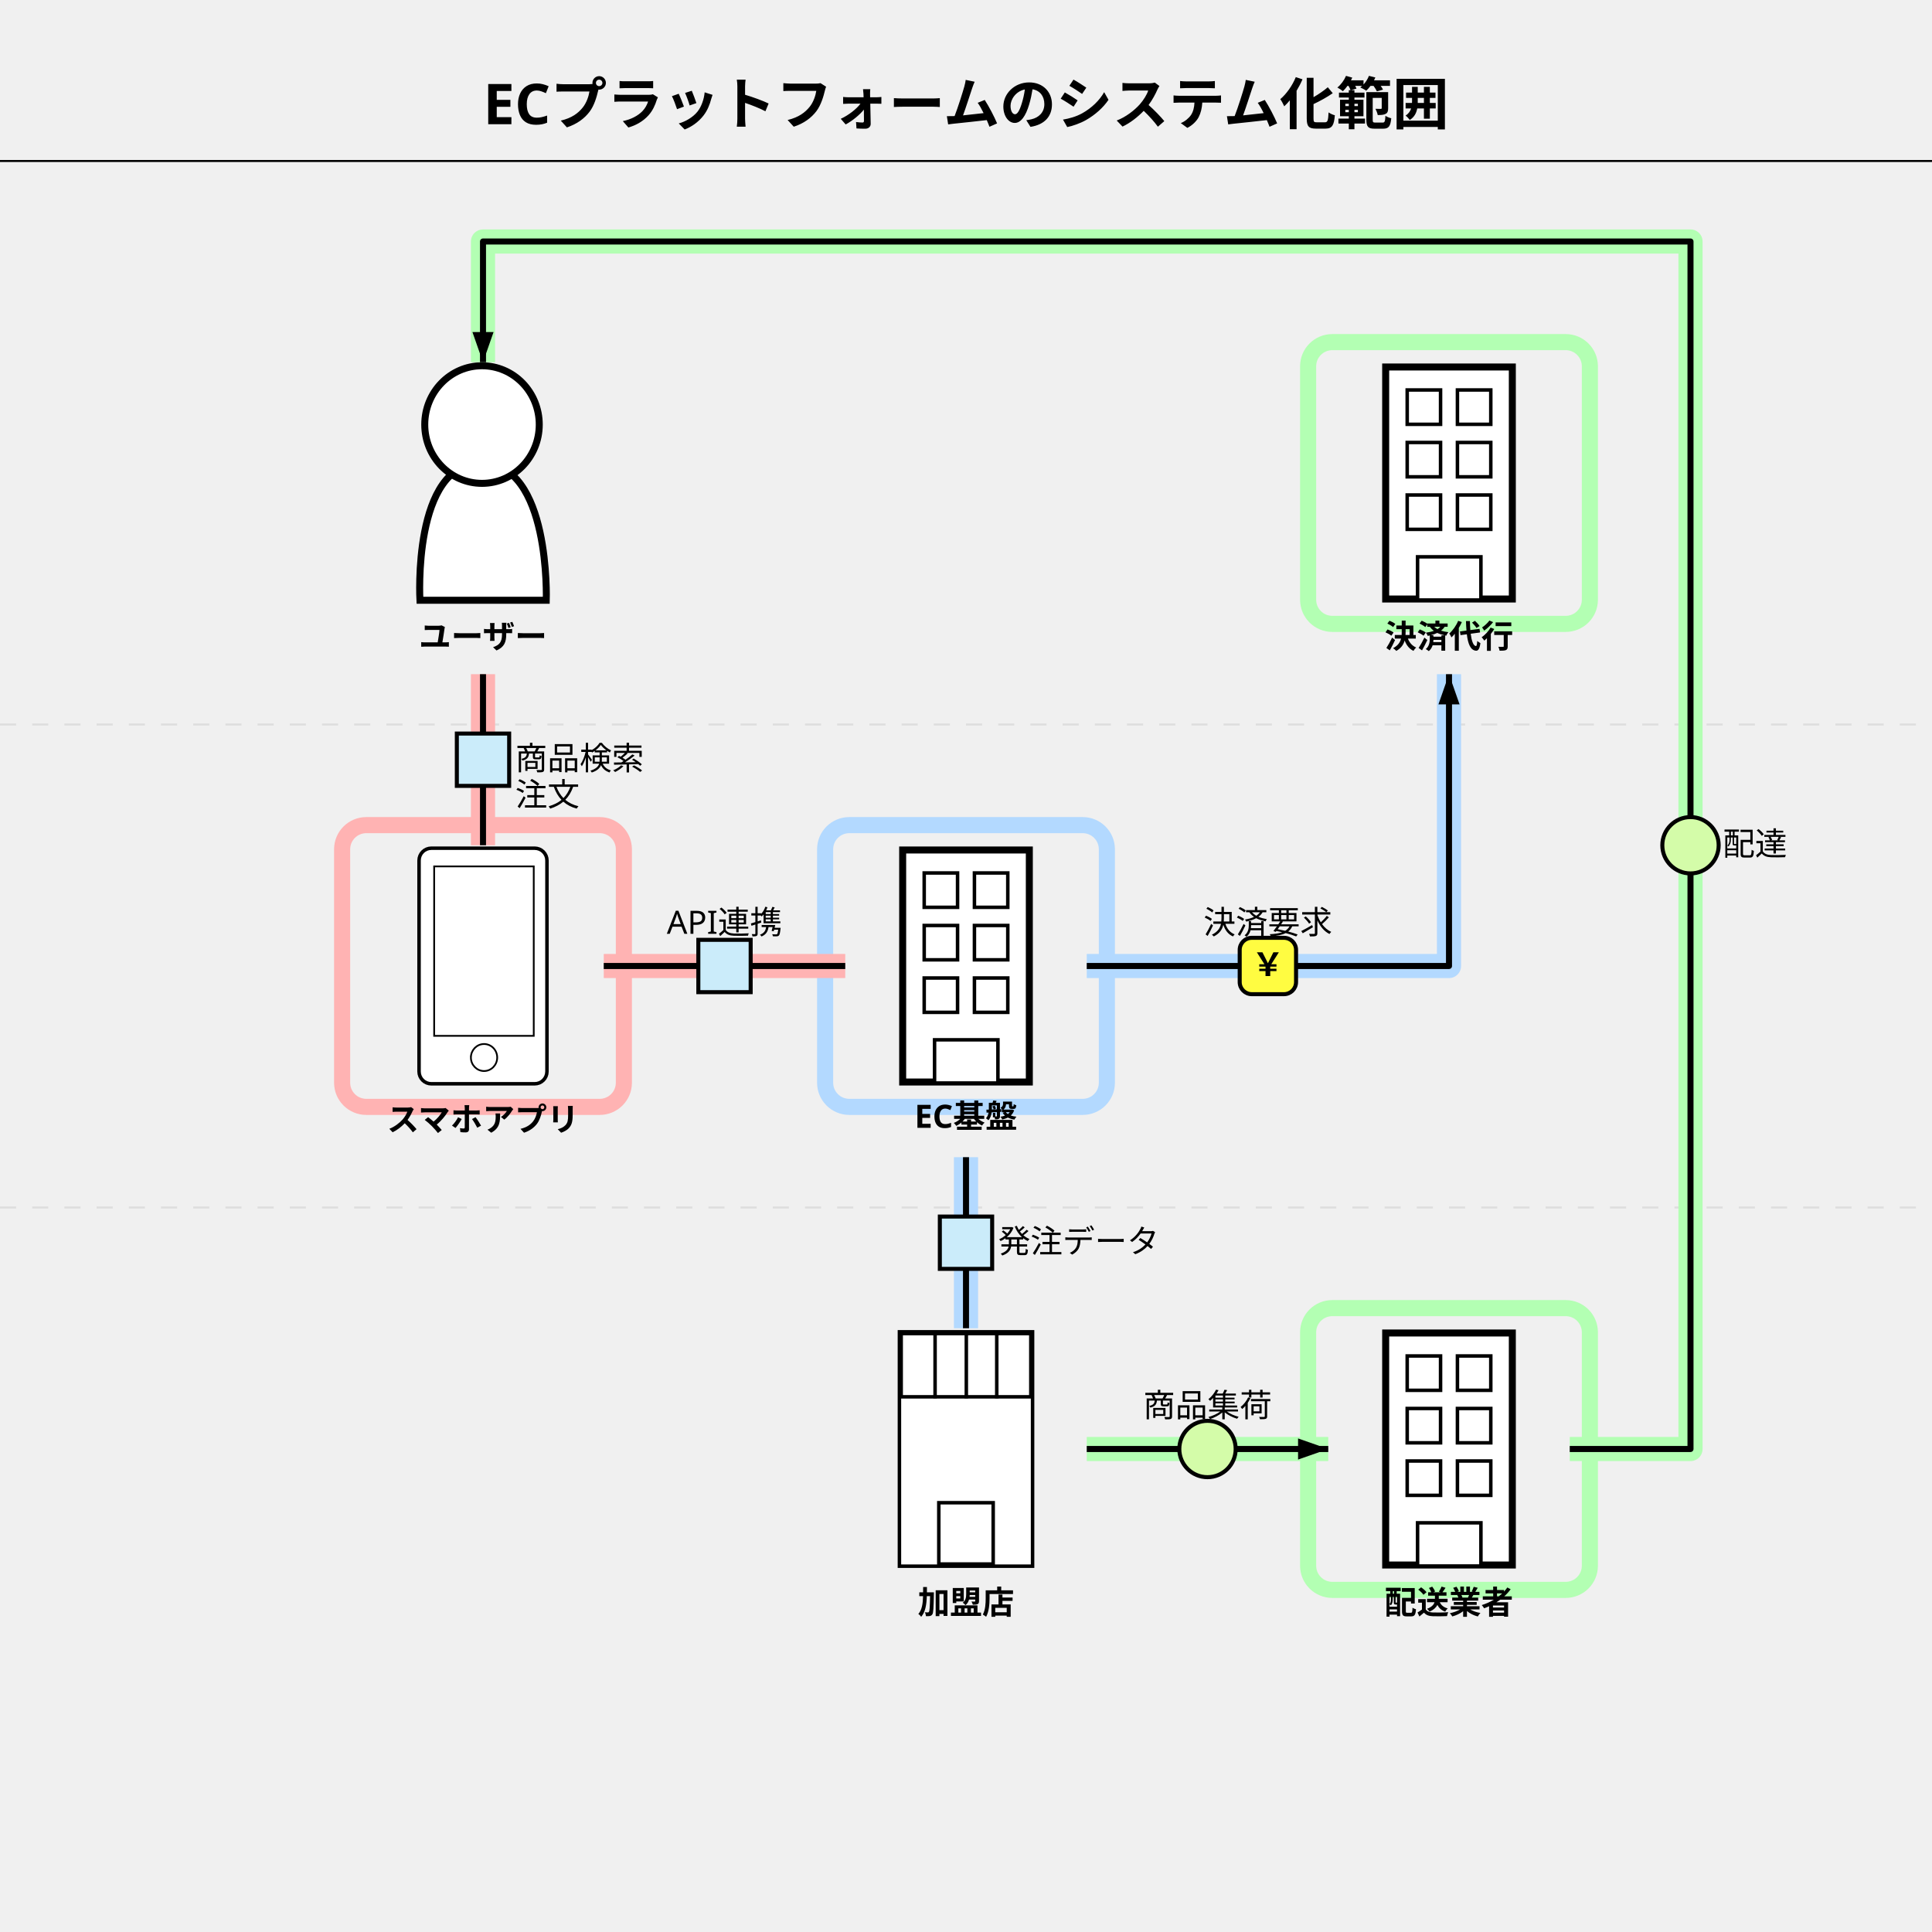
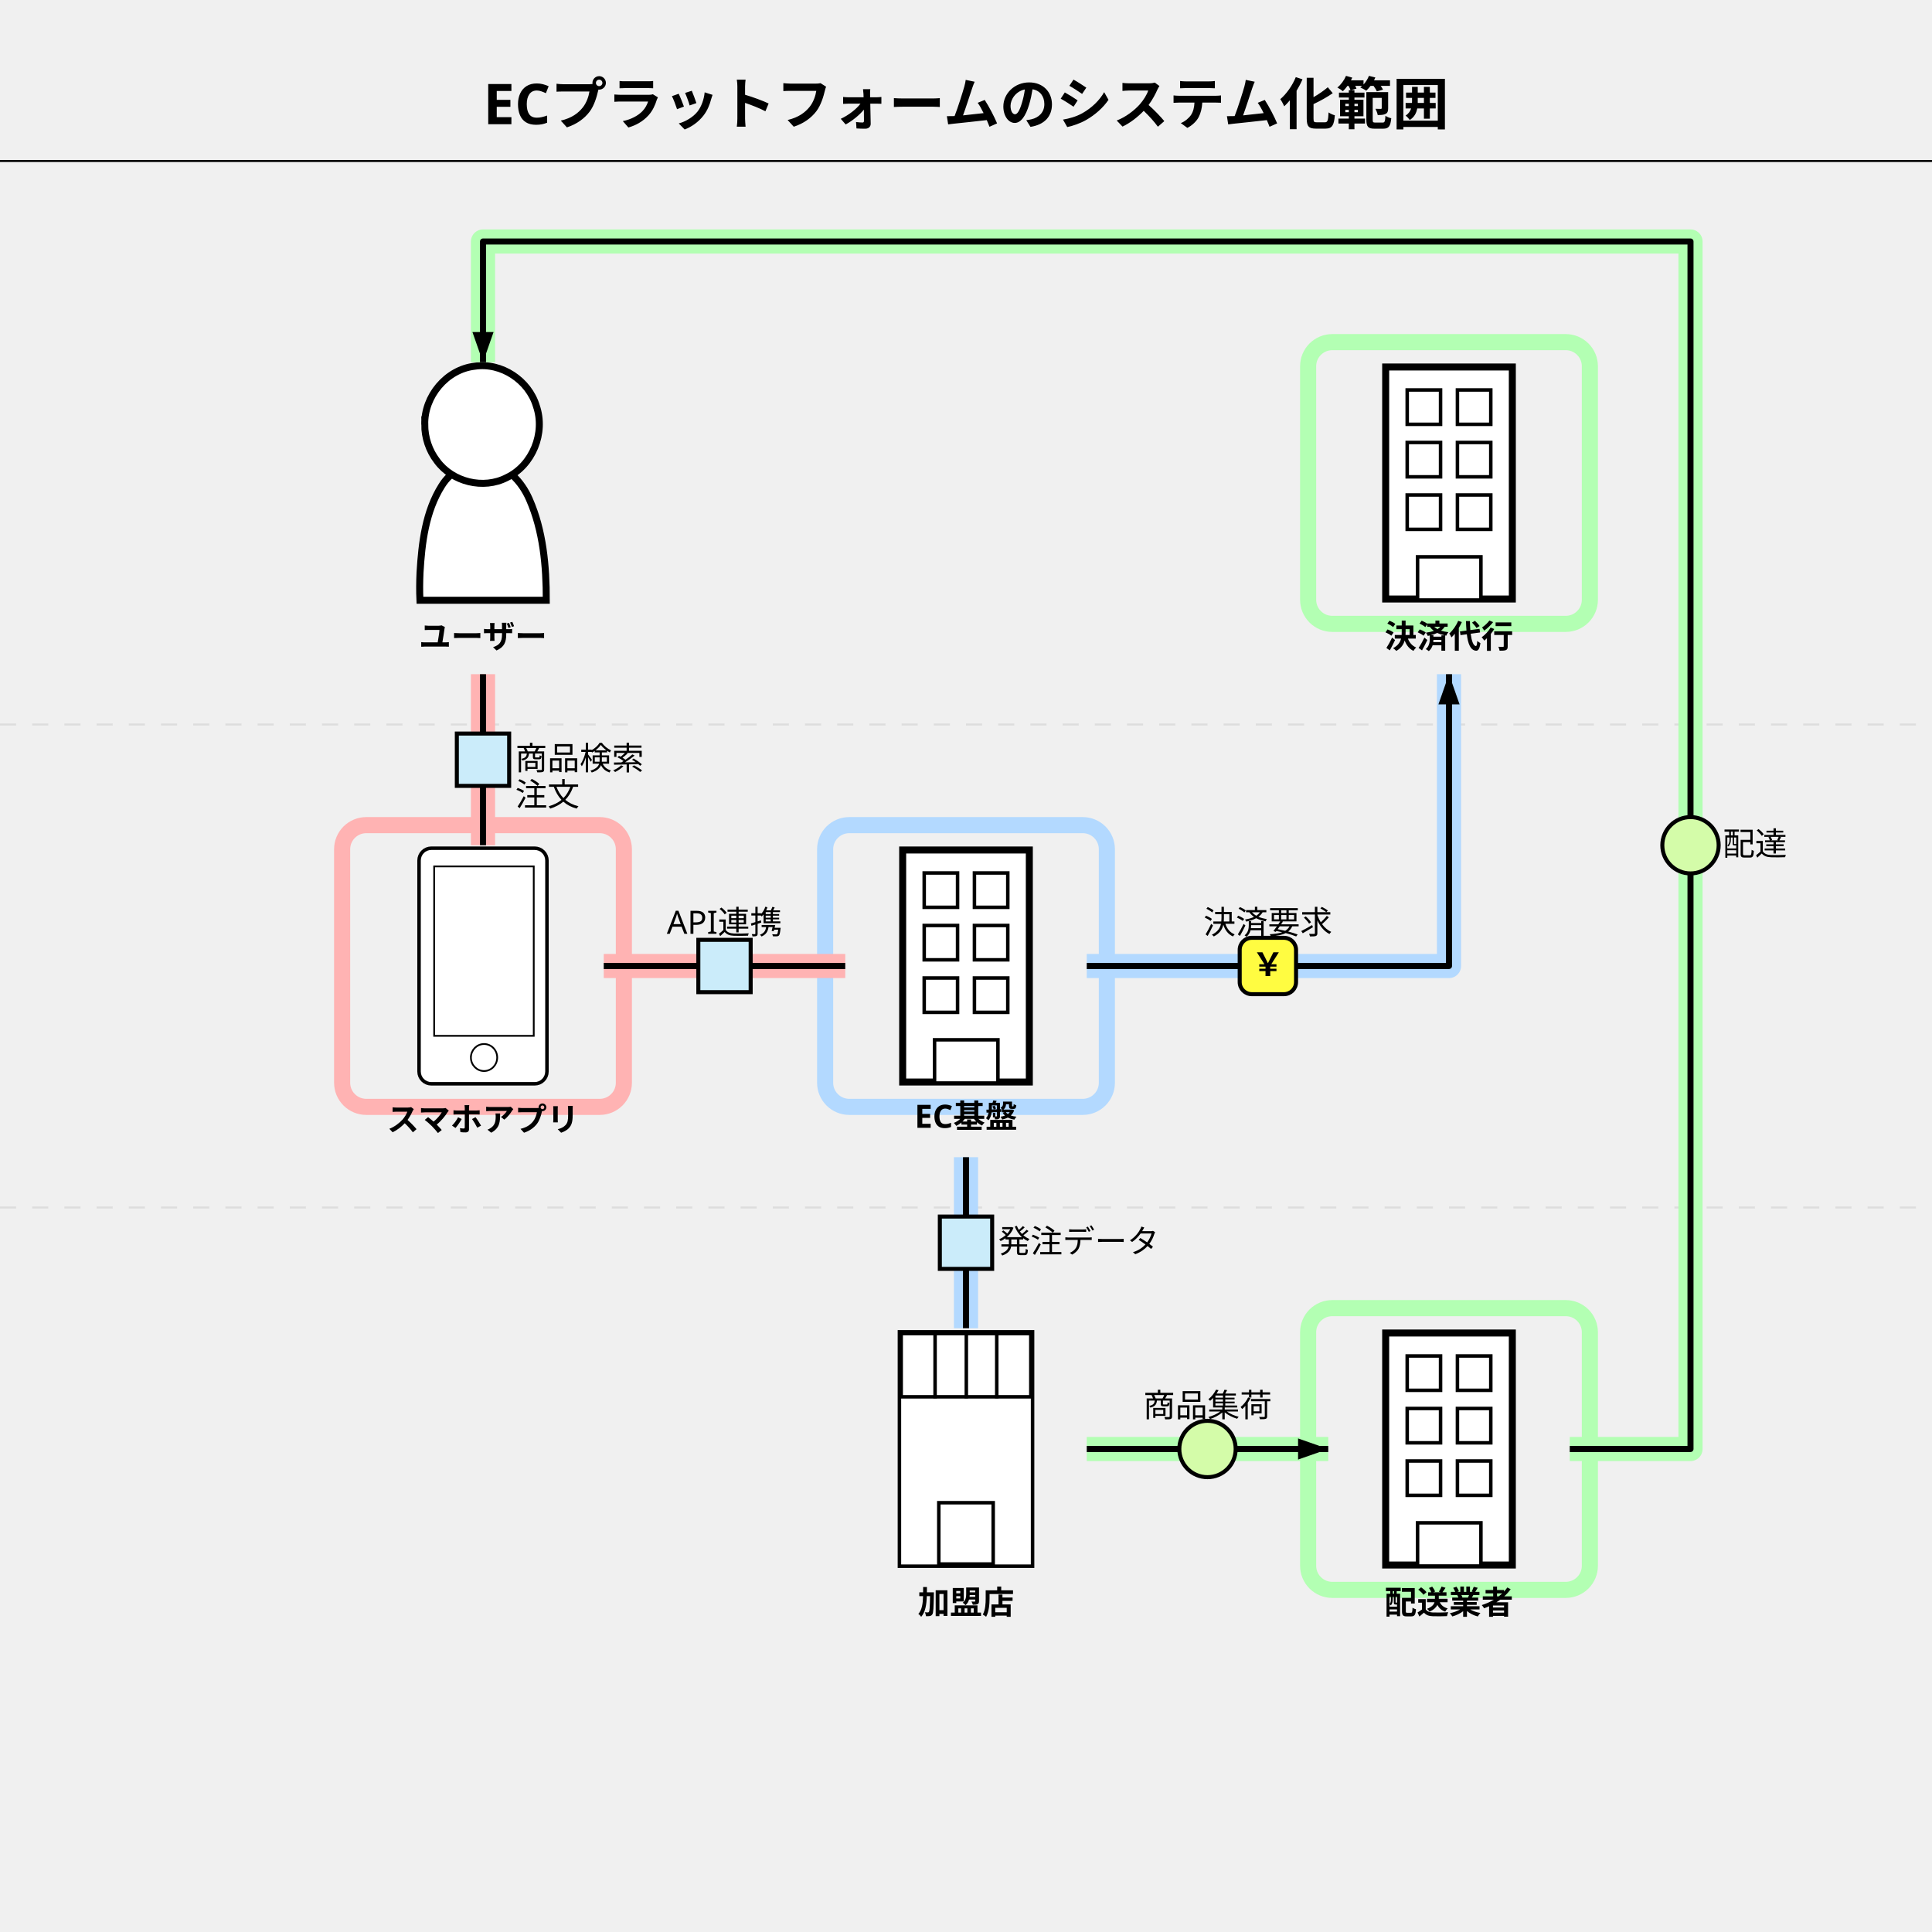
<svg xmlns="http://www.w3.org/2000/svg" version="1.1" viewBox="0.0 0.0 960.0 960.0" width="960" height="960">
  <text x="480.0" y="40" font-size="28" font-family="sans-serif" font-weight="bold" fill="#000000" text-anchor="middle" dominant-baseline="hanging">ECプラットフォームのシステム化範囲</text>
  <line x1="0" y1="80" x2="960.0" y2="80" stroke="#000000" stroke-width="1" />
  <defs>
    <marker id="marker_object" markerWidth="5" markerHeight="3.5" refX="5" refY="1.75" orient="auto" markerUnits="strokeWidth">
      <path d="M 0,0 L 5,1.75 L 0,3.5 Z" fill="#000000" />
    </marker>
    <marker id="marker_money" markerWidth="5" markerHeight="3.5" refX="5" refY="1.75" orient="auto" markerUnits="strokeWidth">
      <path d="M 0,0 L 5,1.75 L 0,3.5 Z" fill="#000000" />
    </marker>
    <marker id="marker_information" markerWidth="5" markerHeight="3.5" refX="5" refY="1.75" orient="auto" markerUnits="strokeWidth">
      <path d="M 0,0 L 5,1.75 L 0,3.5 Z" fill="#000000" />
    </marker>
    <marker id="marker_other" markerWidth="5" markerHeight="3.5" refX="5" refY="1.75" orient="auto" markerUnits="strokeWidth">
      <path d="M 0,0 L 5,1.75 L 0,3.5 Z" fill="#000000" />
    </marker>
  </defs>
  <g id="grid_lines">
    <line x1="0" y1="360.0" x2="960.0" y2="360.0" stroke="#dddddd" stroke-width="1" stroke-dasharray="8,8" />
    <line x1="0" y1="600.0" x2="960.0" y2="600.0" stroke="#dddddd" stroke-width="1" stroke-dasharray="8,8" />
  </g>
  <g id="entities">
    <g id="entity_0" data-bizgram-object="entity" data-bizgram-type="user" data-bizgram-name="ユーザー" data-bizgram-position="0">
      <g transform="translate(180.0, 180.0)">
        <g transform="translate(26.79084, 0.0)">
          <g transform="scale(3.282149, 3.282149)">
            <g transform="translate(-94.88189,-130.2193)">
              <g id="g1824">
-                 <path style="fill:none;stroke:none;stroke-width:0.998;stroke-linecap:round;stroke-linejoin:round" d="M 94.916,148.5 V 130.478 H 105 115.084 V 148.5 166.522 H 105 94.916 Z" id="path1111" />
+                 <path style="fill:none;stroke:none;stroke-width:0.998;stroke-linecap:round;stroke-linejoin:round" d="m 94.916,148.5 c 0,-6.007 0,-12.015 0,-18.022 6.723,0 13.446,0 20.169,0 0,12.015 0,24.029 0,36.044 -6.723,0 -13.446,0 -20.169,0 0,-6.007 0,-12.015 0,-18.022 z" id="path1111" />
                <g id="g1700" transform="translate(73.28155,-29.02709)">
-                   <path fill="#ffffff" d="m 22.17,195.279 h 19.128 c 0,0 0.679,-20.77 -9.815,-20.77 -10.494,0 -9.313,20.77 -9.313,20.77 z" fill-rule="evenodd" id="path87" style="fill:none;stroke-width:0.265" />
-                   <path stroke="#000000" stroke-width="1.058" stroke-miterlimit="400" stroke-linecap="butt" d="m 22.17,195.279 h 19.128 c 0,0 0.679,-20.77 -9.815,-20.77 -10.494,0 -9.313,20.77 -9.313,20.77 z" fill-rule="evenodd" id="path89" style="fill:#ffffff" />
-                   <path fill="#ffffff" d="m 22.9,168.679 c 0,-4.917 3.881,-8.903 8.668,-8.903 2.299,0 4.504,0.938 6.129,2.608 1.626,1.67 2.539,3.934 2.539,6.295 0,4.917 -3.881,8.903 -8.668,8.903 -4.787,0 -8.668,-3.986 -8.668,-8.903 z" fill-rule="evenodd" id="path91" style="fill:none;stroke-width:0.265" />
-                   <path stroke="#000000" stroke-width="1.058" stroke-miterlimit="400" stroke-linecap="butt" d="m 22.9,168.679 c 0,-4.917 3.881,-8.903 8.668,-8.903 2.299,0 4.504,0.938 6.129,2.608 1.626,1.67 2.539,3.934 2.539,6.295 0,4.917 -3.881,8.903 -8.668,8.903 -4.787,0 -8.668,-3.986 -8.668,-8.903 z" fill-rule="evenodd" id="path93" style="fill:#ffffff" />
+                   <path fill="#ffffff" d="m 22.17,195.279 c 6.376,0 12.752,0 19.128,0 0.009,-5.183 -0.461,-10.52 -2.572,-15.313 -1.171,-2.665 -3.45,-5.2 -6.523,-5.423 -2.684,-0.347 -5.334,1.131 -6.729,3.396 -2.462,3.897 -3.021,8.629 -3.29,13.137 -0.062,1.4 -0.078,2.803 -0.014,4.203 z" fill-rule="evenodd" id="path87" style="fill:none;stroke-width:0.265" />
+                   <path stroke="#000000" stroke-width="1.058" stroke-miterlimit="400" stroke-linecap="butt" d="m 22.17,195.279 c 6.376,0 12.752,0 19.128,0 0.009,-5.183 -0.461,-10.52 -2.572,-15.313 -1.171,-2.665 -3.45,-5.2 -6.523,-5.423 -2.684,-0.347 -5.334,1.131 -6.729,3.396 -2.462,3.897 -3.021,8.629 -3.29,13.137 -0.062,1.4 -0.078,2.803 -0.014,4.203 z" fill-rule="evenodd" id="path89" style="fill:#ffffff" />
+                   <path fill="#ffffff" d="m 22.9,168.679 c -0.099,-4.273 3.279,-8.347 7.564,-8.832 4.047,-0.61 8.173,2.144 9.334,6.035 1.398,4.063 -0.567,8.968 -4.472,10.822 -3.542,1.84 -8.234,0.685 -10.578,-2.529 -1.202,-1.562 -1.855,-3.527 -1.849,-5.497 z" fill-rule="evenodd" id="path91" style="fill:none;stroke-width:0.265" />
+                   <path stroke="#000000" stroke-width="1.058" stroke-miterlimit="400" stroke-linecap="butt" d="m 22.9,168.679 c -0.099,-4.273 3.279,-8.347 7.564,-8.832 4.047,-0.61 8.173,2.144 9.334,6.035 1.398,4.063 -0.567,8.968 -4.472,10.822 -3.542,1.84 -8.234,0.685 -10.578,-2.529 -1.202,-1.562 -1.855,-3.527 -1.849,-5.497 z" fill-rule="evenodd" id="path93" style="fill:#ffffff" />
                </g>
              </g>
            </g>
          </g>
        </g>
      </g>
      <text x="240.0" y="308.0" font-size="16" font-family="sans-serif" font-weight="bold" text-anchor="middle" dominant-baseline="text-before-edge" fill="#000000">
        <tspan x="240.0" dy="0">ユーザー</tspan>
      </text>
    </g>
    <g id="entity_1" data-bizgram-object="entity" data-bizgram-type="smartphone" data-bizgram-name="スマホアプリ" data-bizgram-position="3" data-bizgram-systemize="フロントエンド">
      <rect x="170.0" y="410.0" width="140.0" height="140.0" rx="12" ry="12" fill="none" stroke="#FFB3B3" stroke-width="8" />
      <g transform="translate(180.0, 420.0)">
        <g transform="translate(26.79084, 0.0)">
          <g transform="scale(3.282149, 3.282149)">
            <g transform="translate(-94.88189,-130.2193)">
              <path style="fill:none;stroke:none;stroke-width:0.998;stroke-linecap:round;stroke-linejoin:round" d="M 94.916,148.5 V 130.478 H 105 115.084 V 148.5 166.522 H 105 94.916 Z" id="path1111" />
              <g id="g27996" transform="translate(30.76236,-5.908436)">
                <path stroke="#000000" stroke-width="1.058" stroke-miterlimit="400" stroke-linecap="butt" d="m 64.821,138.434 c 0,-0.881 0.714,-1.595 1.595,-1.595 h 15.645 c 0.423,0 0.829,0.168 1.128,0.467 0.299,0.299 0.467,0.705 0.467,1.128 v 31.948 c 0,0.881 -0.714,1.595 -1.595,1.595 H 66.415 c -0.881,0 -1.595,-0.714 -1.595,-1.595 z" fill-rule="evenodd" id="path97" />
                <path fill="#ffffff" d="m 64.821,138.434 c 0,-0.881 0.714,-1.595 1.595,-1.595 h 15.645 c 0.423,0 0.829,0.168 1.128,0.467 0.299,0.299 0.467,0.705 0.467,1.128 v 31.948 c 0,0.881 -0.714,1.595 -1.595,1.595 H 66.415 c -0.881,0 -1.595,-0.714 -1.595,-1.595 z" fill-rule="evenodd" id="path95" style="stroke-width:0.265" />
                <path stroke="#000000" stroke-width="0.529" stroke-miterlimit="400" stroke-linecap="butt" d="m 66.976,139.462 h 14.812 v 25.387 H 66.976 Z" fill-rule="evenodd" id="path101" />
                <path fill="#ffffff" d="m 66.976,139.462 h 14.812 v 25.387 H 66.976 Z" fill-rule="evenodd" id="path99" style="stroke-width:0.265" />
                <path stroke="#000000" stroke-width="0.529" stroke-miterlimit="400" stroke-linecap="butt" d="m 72.539,168.264 c 0,-1.056 0.832,-1.912 1.859,-1.912 0.493,0 0.966,0.201 1.314,0.56 0.349,0.359 0.544,0.845 0.544,1.352 0,1.056 -0.832,1.912 -1.859,1.912 -1.027,0 -1.859,-0.856 -1.859,-1.912 z" fill-rule="evenodd" id="path105" />
                <path fill="#ffffff" d="m 72.539,168.264 c 0,-1.056 0.832,-1.912 1.859,-1.912 0.493,0 0.966,0.201 1.314,0.56 0.349,0.359 0.544,0.845 0.544,1.352 0,1.056 -0.832,1.912 -1.859,1.912 -1.027,0 -1.859,-0.856 -1.859,-1.912 z" fill-rule="evenodd" id="path103" style="stroke-width:0.265" />
              </g>
            </g>
          </g>
        </g>
      </g>
      <text x="240.0" y="548.0" font-size="16" font-family="sans-serif" font-weight="bold" text-anchor="middle" dominant-baseline="text-before-edge" fill="#000000">
        <tspan x="240.0" dy="0">スマホアプリ</tspan>
      </text>
    </g>
    <g id="entity_2" data-bizgram-object="entity" data-bizgram-type="business" data-bizgram-name="EC基盤" data-bizgram-position="4" data-bizgram-systemize="バックエンド">
      <rect x="410.0" y="410.0" width="140.0" height="140.0" rx="12" ry="12" fill="none" stroke="#B3D9FF" stroke-width="8" />
      <g transform="translate(420.0, 420.0)">
        <g transform="translate(26.79084, 0.0)">
          <g transform="scale(3.282149, 3.282149)">
            <g transform="translate(-94.88189,-130.2193)">
              <path style="fill:none;stroke:none;stroke-width:0.998;stroke-linecap:round;stroke-linejoin:round" d="M 94.916,148.5 V 130.478 H 105 115.084 V 148.5 166.522 H 105 94.916 Z" id="path1111" />
              <g id="g2207" transform="translate(88.33292,-53.07004)">
                <path fill="#ffffff" d="M 7.08,184.008 H 26.255 v 35.125 H 7.08 Z" fill-rule="evenodd" id="path413" style="fill:#ffffff;stroke:#000000;stroke-width:0.265" />
                <path stroke="#000000" stroke-width="1.058" stroke-miterlimit="400" stroke-linecap="butt" d="M 7.08,184.008 H 26.255 v 35.125 H 7.08 Z" fill-rule="evenodd" id="path415" style="fill:#ffffff;stroke:#000000" />
                <path fill="#ffffff" d="m 10.339,187.485 h 5.05 v 5.2 h -5.05 z" fill-rule="evenodd" id="path417" style="fill:#ffffff;stroke:#000000;stroke-width:0.265" />
                <path stroke="#000000" stroke-width="0.529" stroke-miterlimit="400" stroke-linecap="butt" d="m 10.339,187.485 h 5.05 v 5.2 h -5.05 z" fill-rule="evenodd" id="path419" style="fill:#ffffff;stroke:#000000" />
                <path fill="#ffffff" d="m 17.944,187.485 h 5.05 v 5.2 h -5.05 z" fill-rule="evenodd" id="path421" style="fill:#ffffff;stroke:#000000;stroke-width:0.265" />
                <path stroke="#000000" stroke-width="0.529" stroke-miterlimit="400" stroke-linecap="butt" d="m 17.944,187.485 h 5.05 v 5.2 h -5.05 z" fill-rule="evenodd" id="path423" style="fill:#ffffff;stroke:#000000" />
                <path fill="#ffffff" d="m 10.339,195.435 h 5.05 v 5.2 h -5.05 z" fill-rule="evenodd" id="path425" style="fill:#ffffff;stroke:#000000;stroke-width:0.265" />
                <path stroke="#000000" stroke-width="0.529" stroke-miterlimit="400" stroke-linecap="butt" d="m 10.339,195.435 h 5.05 v 5.2 h -5.05 z" fill-rule="evenodd" id="path427" style="fill:#ffffff;stroke:#000000" />
                <path fill="#ffffff" d="m 17.944,195.435 h 5.05 v 5.2 h -5.05 z" fill-rule="evenodd" id="path429" style="fill:#ffffff;stroke:#000000;stroke-width:0.265" />
                <path stroke="#000000" stroke-width="0.529" stroke-miterlimit="400" stroke-linecap="butt" d="m 17.944,195.435 h 5.05 v 5.2 h -5.05 z" fill-rule="evenodd" id="path431" style="fill:#ffffff;stroke:#000000" />
                <path fill="#ffffff" d="m 10.339,203.386 h 5.05 v 5.2 h -5.05 z" fill-rule="evenodd" id="path433" style="fill:#ffffff;stroke:#000000;stroke-width:0.265" />
                <path stroke="#000000" stroke-width="0.529" stroke-miterlimit="400" stroke-linecap="butt" d="m 10.339,203.386 h 5.05 v 5.2 h -5.05 z" fill-rule="evenodd" id="path435" style="fill:#ffffff;stroke:#000000" />
                <path fill="#ffffff" d="m 17.944,203.386 h 5.05 v 5.2 h -5.05 z" fill-rule="evenodd" id="path437" style="fill:#ffffff;stroke:#000000;stroke-width:0.265" />
                <path stroke="#000000" stroke-width="0.529" stroke-miterlimit="400" stroke-linecap="butt" d="m 17.944,203.386 h 5.05 v 5.2 h -5.05 z" fill-rule="evenodd" id="path439" style="fill:#ffffff;stroke:#000000" />
                <path fill="#000000" fill-opacity="0" d="M 11.908,212.744 H 21.5 v 6.542 h -9.592 z" fill-rule="evenodd" id="path441" style="fill:#ffffff;stroke:#000000;stroke-width:0.265" />
                <path stroke="#000000" stroke-width="0.529" stroke-miterlimit="400" stroke-linecap="butt" d="M 11.908,212.744 H 21.5 v 6.542 h -9.592 z" fill-rule="evenodd" id="path443" style="fill:#ffffff;stroke:#000000" />
              </g>
            </g>
          </g>
        </g>
      </g>
      <text x="480.0" y="548.0" font-size="16" font-family="sans-serif" font-weight="bold" text-anchor="middle" dominant-baseline="text-before-edge" fill="#000000">
        <tspan x="480.0" dy="0">EC基盤</tspan>
      </text>
    </g>
    <g id="entity_3" data-bizgram-object="entity" data-bizgram-type="business" data-bizgram-name="決済代行" data-bizgram-position="2" data-bizgram-systemize="外部システム">
      <rect x="650.0" y="170.0" width="140.0" height="140.0" rx="12" ry="12" fill="none" stroke="#B3FFB3" stroke-width="8" />
      <g transform="translate(660.0, 180.0)">
        <g transform="translate(26.79084, 0.0)">
          <g transform="scale(3.282149, 3.282149)">
            <g transform="translate(-94.88189,-130.2193)">
              <path style="fill:none;stroke:none;stroke-width:0.998;stroke-linecap:round;stroke-linejoin:round" d="M 94.916,148.5 V 130.478 H 105 115.084 V 148.5 166.522 H 105 94.916 Z" id="path1111" />
              <g id="g2207" transform="translate(88.33292,-53.07004)">
                <path fill="#ffffff" d="M 7.08,184.008 H 26.255 v 35.125 H 7.08 Z" fill-rule="evenodd" id="path413" style="fill:#ffffff;stroke:#000000;stroke-width:0.265" />
                <path stroke="#000000" stroke-width="1.058" stroke-miterlimit="400" stroke-linecap="butt" d="M 7.08,184.008 H 26.255 v 35.125 H 7.08 Z" fill-rule="evenodd" id="path415" style="fill:#ffffff;stroke:#000000" />
                <path fill="#ffffff" d="m 10.339,187.485 h 5.05 v 5.2 h -5.05 z" fill-rule="evenodd" id="path417" style="fill:#ffffff;stroke:#000000;stroke-width:0.265" />
                <path stroke="#000000" stroke-width="0.529" stroke-miterlimit="400" stroke-linecap="butt" d="m 10.339,187.485 h 5.05 v 5.2 h -5.05 z" fill-rule="evenodd" id="path419" style="fill:#ffffff;stroke:#000000" />
                <path fill="#ffffff" d="m 17.944,187.485 h 5.05 v 5.2 h -5.05 z" fill-rule="evenodd" id="path421" style="fill:#ffffff;stroke:#000000;stroke-width:0.265" />
                <path stroke="#000000" stroke-width="0.529" stroke-miterlimit="400" stroke-linecap="butt" d="m 17.944,187.485 h 5.05 v 5.2 h -5.05 z" fill-rule="evenodd" id="path423" style="fill:#ffffff;stroke:#000000" />
                <path fill="#ffffff" d="m 10.339,195.435 h 5.05 v 5.2 h -5.05 z" fill-rule="evenodd" id="path425" style="fill:#ffffff;stroke:#000000;stroke-width:0.265" />
                <path stroke="#000000" stroke-width="0.529" stroke-miterlimit="400" stroke-linecap="butt" d="m 10.339,195.435 h 5.05 v 5.2 h -5.05 z" fill-rule="evenodd" id="path427" style="fill:#ffffff;stroke:#000000" />
                <path fill="#ffffff" d="m 17.944,195.435 h 5.05 v 5.2 h -5.05 z" fill-rule="evenodd" id="path429" style="fill:#ffffff;stroke:#000000;stroke-width:0.265" />
                <path stroke="#000000" stroke-width="0.529" stroke-miterlimit="400" stroke-linecap="butt" d="m 17.944,195.435 h 5.05 v 5.2 h -5.05 z" fill-rule="evenodd" id="path431" style="fill:#ffffff;stroke:#000000" />
                <path fill="#ffffff" d="m 10.339,203.386 h 5.05 v 5.2 h -5.05 z" fill-rule="evenodd" id="path433" style="fill:#ffffff;stroke:#000000;stroke-width:0.265" />
                <path stroke="#000000" stroke-width="0.529" stroke-miterlimit="400" stroke-linecap="butt" d="m 10.339,203.386 h 5.05 v 5.2 h -5.05 z" fill-rule="evenodd" id="path435" style="fill:#ffffff;stroke:#000000" />
                <path fill="#ffffff" d="m 17.944,203.386 h 5.05 v 5.2 h -5.05 z" fill-rule="evenodd" id="path437" style="fill:#ffffff;stroke:#000000;stroke-width:0.265" />
                <path stroke="#000000" stroke-width="0.529" stroke-miterlimit="400" stroke-linecap="butt" d="m 17.944,203.386 h 5.05 v 5.2 h -5.05 z" fill-rule="evenodd" id="path439" style="fill:#ffffff;stroke:#000000" />
                <path fill="#000000" fill-opacity="0" d="M 11.908,212.744 H 21.5 v 6.542 h -9.592 z" fill-rule="evenodd" id="path441" style="fill:#ffffff;stroke:#000000;stroke-width:0.265" />
                <path stroke="#000000" stroke-width="0.529" stroke-miterlimit="400" stroke-linecap="butt" d="M 11.908,212.744 H 21.5 v 6.542 h -9.592 z" fill-rule="evenodd" id="path443" style="fill:#ffffff;stroke:#000000" />
              </g>
            </g>
          </g>
        </g>
      </g>
      <text x="720.0" y="308.0" font-size="16" font-family="sans-serif" font-weight="bold" text-anchor="middle" dominant-baseline="text-before-edge" fill="#000000">
        <tspan x="720.0" dy="0">決済代行</tspan>
      </text>
    </g>
    <g id="entity_4" data-bizgram-object="entity" data-bizgram-type="store" data-bizgram-name="加盟店" data-bizgram-position="7">
      <g transform="translate(420.0, 660.0)">
        <g transform="translate(26.79084, 0.0)">
          <g transform="scale(3.282149, 3.282149)">
            <g transform="translate(-94.88189,-130.2193)">
              <g id="g28378" transform="translate(38.91812,2.509739)">
                <path stroke="#000000" stroke-width="1.058" stroke-miterlimit="400" stroke-linecap="butt" d="m 56.268,128.514 h 19.628 v 34.953 H 56.268 Z" fill-rule="evenodd" id="path563" />
                <path fill="#ffffff" d="m 56.268,128.514 h 19.628 v 34.953 H 56.268 Z" fill-rule="evenodd" id="path561" style="stroke-width:0.265" />
                <path stroke="#000000" stroke-width="0.529" stroke-miterlimit="400" stroke-linecap="butt" d="m 56.268,128.514 h 19.628 v 9.576 H 56.268 Z" fill-rule="evenodd" id="path567" style="fill:#ffffff;stroke:#000000" />
                <path fill="#000000" fill-opacity="0" d="m 56.268,128.514 h 19.628 v 9.576 H 56.268 Z" fill-rule="evenodd" id="path565" style="stroke-width:0.265" />
                <path fill="#000000" fill-opacity="0" d="m 61.965,154.123 h 8.233 v 9.281 h -8.233 z" fill-rule="evenodd" id="path569" style="stroke-width:0.265" />
                <path fill="#000000" fill-opacity="0" d="m 61.401,128.115 v 10.207" fill-rule="evenodd" id="path573" style="stroke-width:0.265" />
                <path stroke="#000000" stroke-width="0.529" stroke-miterlimit="400" stroke-linecap="butt" d="m 61.401,128.115 v 10.207" fill-rule="evenodd" id="path575" />
                <path fill="#000000" fill-opacity="0" d="m 66.131,128.115 v 10.207" fill-rule="evenodd" id="path577" style="stroke-width:0.265" />
                <path stroke="#000000" stroke-width="0.529" stroke-miterlimit="400" stroke-linecap="butt" d="m 66.131,128.115 v 10.207" fill-rule="evenodd" id="path579" />
                <path fill="#000000" fill-opacity="0" d="m 70.738,128.115 v 10.207" fill-rule="evenodd" id="path581" style="stroke-width:0.265" />
                <path stroke="#000000" stroke-width="0.529" stroke-miterlimit="400" stroke-linecap="butt" d="m 70.738,128.115 v 10.207" fill-rule="evenodd" id="path583" />
                <path stroke="#000000" stroke-width="0.529" stroke-miterlimit="400" stroke-linecap="butt" d="m 61.965,154.123 h 8.233 v 9.281 h -8.233 z" fill-rule="evenodd" id="path571" style="fill:#ffffff" />
              </g>
            </g>
          </g>
        </g>
      </g>
      <text x="480.0" y="788.0" font-size="16" font-family="sans-serif" font-weight="bold" text-anchor="middle" dominant-baseline="text-before-edge" fill="#000000">
        <tspan x="480.0" dy="0">加盟店</tspan>
      </text>
    </g>
    <g id="entity_5" data-bizgram-object="entity" data-bizgram-type="business" data-bizgram-name="配送業者" data-bizgram-position="8" data-bizgram-systemize="外部システム">
      <rect x="650.0" y="650.0" width="140.0" height="140.0" rx="12" ry="12" fill="none" stroke="#B3FFB3" stroke-width="8" />
      <g transform="translate(660.0, 660.0)">
        <g transform="translate(26.79084, 0.0)">
          <g transform="scale(3.282149, 3.282149)">
            <g transform="translate(-94.88189,-130.2193)">
              <path style="fill:none;stroke:none;stroke-width:0.998;stroke-linecap:round;stroke-linejoin:round" d="M 94.916,148.5 V 130.478 H 105 115.084 V 148.5 166.522 H 105 94.916 Z" id="path1111" />
              <g id="g2207" transform="translate(88.33292,-53.07004)">
                <path fill="#ffffff" d="M 7.08,184.008 H 26.255 v 35.125 H 7.08 Z" fill-rule="evenodd" id="path413" style="fill:#ffffff;stroke:#000000;stroke-width:0.265" />
                <path stroke="#000000" stroke-width="1.058" stroke-miterlimit="400" stroke-linecap="butt" d="M 7.08,184.008 H 26.255 v 35.125 H 7.08 Z" fill-rule="evenodd" id="path415" style="fill:#ffffff;stroke:#000000" />
                <path fill="#ffffff" d="m 10.339,187.485 h 5.05 v 5.2 h -5.05 z" fill-rule="evenodd" id="path417" style="fill:#ffffff;stroke:#000000;stroke-width:0.265" />
                <path stroke="#000000" stroke-width="0.529" stroke-miterlimit="400" stroke-linecap="butt" d="m 10.339,187.485 h 5.05 v 5.2 h -5.05 z" fill-rule="evenodd" id="path419" style="fill:#ffffff;stroke:#000000" />
                <path fill="#ffffff" d="m 17.944,187.485 h 5.05 v 5.2 h -5.05 z" fill-rule="evenodd" id="path421" style="fill:#ffffff;stroke:#000000;stroke-width:0.265" />
                <path stroke="#000000" stroke-width="0.529" stroke-miterlimit="400" stroke-linecap="butt" d="m 17.944,187.485 h 5.05 v 5.2 h -5.05 z" fill-rule="evenodd" id="path423" style="fill:#ffffff;stroke:#000000" />
                <path fill="#ffffff" d="m 10.339,195.435 h 5.05 v 5.2 h -5.05 z" fill-rule="evenodd" id="path425" style="fill:#ffffff;stroke:#000000;stroke-width:0.265" />
                <path stroke="#000000" stroke-width="0.529" stroke-miterlimit="400" stroke-linecap="butt" d="m 10.339,195.435 h 5.05 v 5.2 h -5.05 z" fill-rule="evenodd" id="path427" style="fill:#ffffff;stroke:#000000" />
                <path fill="#ffffff" d="m 17.944,195.435 h 5.05 v 5.2 h -5.05 z" fill-rule="evenodd" id="path429" style="fill:#ffffff;stroke:#000000;stroke-width:0.265" />
                <path stroke="#000000" stroke-width="0.529" stroke-miterlimit="400" stroke-linecap="butt" d="m 17.944,195.435 h 5.05 v 5.2 h -5.05 z" fill-rule="evenodd" id="path431" style="fill:#ffffff;stroke:#000000" />
                <path fill="#ffffff" d="m 10.339,203.386 h 5.05 v 5.2 h -5.05 z" fill-rule="evenodd" id="path433" style="fill:#ffffff;stroke:#000000;stroke-width:0.265" />
                <path stroke="#000000" stroke-width="0.529" stroke-miterlimit="400" stroke-linecap="butt" d="m 10.339,203.386 h 5.05 v 5.2 h -5.05 z" fill-rule="evenodd" id="path435" style="fill:#ffffff;stroke:#000000" />
                <path fill="#ffffff" d="m 17.944,203.386 h 5.05 v 5.2 h -5.05 z" fill-rule="evenodd" id="path437" style="fill:#ffffff;stroke:#000000;stroke-width:0.265" />
                <path stroke="#000000" stroke-width="0.529" stroke-miterlimit="400" stroke-linecap="butt" d="m 17.944,203.386 h 5.05 v 5.2 h -5.05 z" fill-rule="evenodd" id="path439" style="fill:#ffffff;stroke:#000000" />
                <path fill="#000000" fill-opacity="0" d="M 11.908,212.744 H 21.5 v 6.542 h -9.592 z" fill-rule="evenodd" id="path441" style="fill:#ffffff;stroke:#000000;stroke-width:0.265" />
                <path stroke="#000000" stroke-width="0.529" stroke-miterlimit="400" stroke-linecap="butt" d="M 11.908,212.744 H 21.5 v 6.542 h -9.592 z" fill-rule="evenodd" id="path443" style="fill:#ffffff;stroke:#000000" />
              </g>
            </g>
          </g>
        </g>
      </g>
      <text x="720.0" y="788.0" font-size="16" font-family="sans-serif" font-weight="bold" text-anchor="middle" dominant-baseline="text-before-edge" fill="#000000">
        <tspan x="720.0" dy="0">配送業者</tspan>
      </text>
    </g>
  </g>
  <g id="arrows">
    <g id="arrow_6" data-bizgram-object="arrow" data-bizgram-type="info" data-bizgram-name="商品検索 注文" data-bizgram-from="entity_0" data-bizgram-to="entity_1" data-bizgram-systemize="フロントエンド">
      <path d="M 240.0,335.0 L 240.0,420.0" stroke="#FFB3B3" stroke-width="12" fill="none" stroke-linejoin="round" />
      <path d="M 240.0,335.0 L 240.0,420.0" stroke="#000000" stroke-width="3" fill="none" stroke-linejoin="round" marker-end="url(#marker_info)" />
      <text x="256.0" y="382.5" font-size="16" font-family="sans-serif" fill="#000000" text-anchor="start">
        <tspan x="256.0" dy="0">商品検索</tspan>
        <tspan x="256.0" dy="18">注文</tspan>
      </text>
      <rect x="227.0" y="364.5" width="26" height="26" fill="#cbecfa" stroke="#000000" stroke-width="2" />
    </g>
    <g id="arrow_7" data-bizgram-object="arrow" data-bizgram-type="info" data-bizgram-name="API連携" data-bizgram-from="entity_1" data-bizgram-to="entity_2" data-bizgram-systemize="フロントエンド">
      <path d="M 300.0,480.0 L 420.0,480.0" stroke="#FFB3B3" stroke-width="12" fill="none" stroke-linejoin="round" />
      <path d="M 300.0,480.0 L 420.0,480.0" stroke="#000000" stroke-width="3" fill="none" stroke-linejoin="round" marker-end="url(#marker_info)" />
      <text x="360.0" y="464.0" font-size="16" font-family="sans-serif" fill="#000000" text-anchor="middle">
        <tspan x="360.0" dy="0">API連携</tspan>
      </text>
      <rect x="347.0" y="467.0" width="26" height="26" fill="#cbecfa" stroke="#000000" stroke-width="2" />
    </g>
    <g id="arrow_8" data-bizgram-object="arrow" data-bizgram-type="money" data-bizgram-name="決済要求" data-bizgram-from="entity_2" data-bizgram-to="entity_3" data-bizgram-systemize="バックエンド">
      <path d="M 540.0,480.0 L 720.0,480.0 L 720.0,335.0" stroke="#B3D9FF" stroke-width="12" fill="none" stroke-linejoin="round" />
      <path d="M 540.0,480.0 L 720.0,480.0 L 720.0,335.0" stroke="#000000" stroke-width="3" fill="none" stroke-linejoin="round" marker-end="url(#marker_money)" />
      <text x="630.0" y="464.0" font-size="16" font-family="sans-serif" fill="#000000" text-anchor="middle">
        <tspan x="630.0" dy="0">決済要求</tspan>
      </text>
      <rect x="616.0" y="466.0" rx="6" ry="6" width="28" height="28" fill="#fffc41" stroke="#000000" stroke-width="2" />
      <text x="630.0" y="485.0" font-size="16" font-family="sans-serif" font-weight="bold" fill="#000000" text-anchor="middle">￥</text>
    </g>
    <g id="arrow_9" data-bizgram-object="arrow" data-bizgram-type="info" data-bizgram-name="発注データ" data-bizgram-from="entity_2" data-bizgram-to="entity_4" data-bizgram-systemize="バックエンド">
      <path d="M 480.0,575.0 L 480.0,660.0" stroke="#B3D9FF" stroke-width="12" fill="none" stroke-linejoin="round" />
      <path d="M 480.0,575.0 L 480.0,660.0" stroke="#000000" stroke-width="3" fill="none" stroke-linejoin="round" marker-end="url(#marker_info)" />
      <text x="496.0" y="622.5" font-size="16" font-family="sans-serif" fill="#000000" text-anchor="start">
        <tspan x="496.0" dy="0">発注データ</tspan>
      </text>
      <rect x="467.0" y="604.5" width="26" height="26" fill="#cbecfa" stroke="#000000" stroke-width="2" />
    </g>
    <g id="arrow_10" data-bizgram-object="arrow" data-bizgram-type="object" data-bizgram-name="商品集荷" data-bizgram-from="entity_4" data-bizgram-to="entity_5" data-bizgram-systemize="外部システム">
      <path d="M 540.0,720.0 L 660.0,720.0" stroke="#B3FFB3" stroke-width="12" fill="none" stroke-linejoin="round" />
      <path d="M 540.0,720.0 L 660.0,720.0" stroke="#000000" stroke-width="3" fill="none" stroke-linejoin="round" marker-end="url(#marker_object)" />
      <text x="600.0" y="704.0" font-size="16" font-family="sans-serif" fill="#000000" text-anchor="middle">
        <tspan x="600.0" dy="0">商品集荷</tspan>
      </text>
      <circle cx="600.0" cy="720.0" r="14" fill="#d4fca9" stroke="#000000" stroke-width="2" />
    </g>
    <g id="arrow_11" data-bizgram-object="arrow" data-bizgram-type="object" data-bizgram-name="配達" data-bizgram-from="entity_5" data-bizgram-to="entity_0" data-bizgram-systemize="外部システム">
      <path d="M 780.0,720.0 L 840.0,720.0 L 840.0,120.0 L 240.0,120.0 L 240.0,180.0" stroke="#B3FFB3" stroke-width="12" fill="none" stroke-linejoin="round" />
      <path d="M 780.0,720.0 L 840.0,720.0 L 840.0,120.0 L 240.0,120.0 L 240.0,180.0" stroke="#000000" stroke-width="3" fill="none" stroke-linejoin="round" marker-end="url(#marker_object)" />
      <text x="856.0" y="425.0" font-size="16" font-family="sans-serif" fill="#000000" text-anchor="start">
        <tspan x="856.0" dy="0">配達</tspan>
      </text>
      <circle cx="840.0" cy="420.0" r="14" fill="#d4fca9" stroke="#000000" stroke-width="2" />
    </g>
  </g>
</svg>
